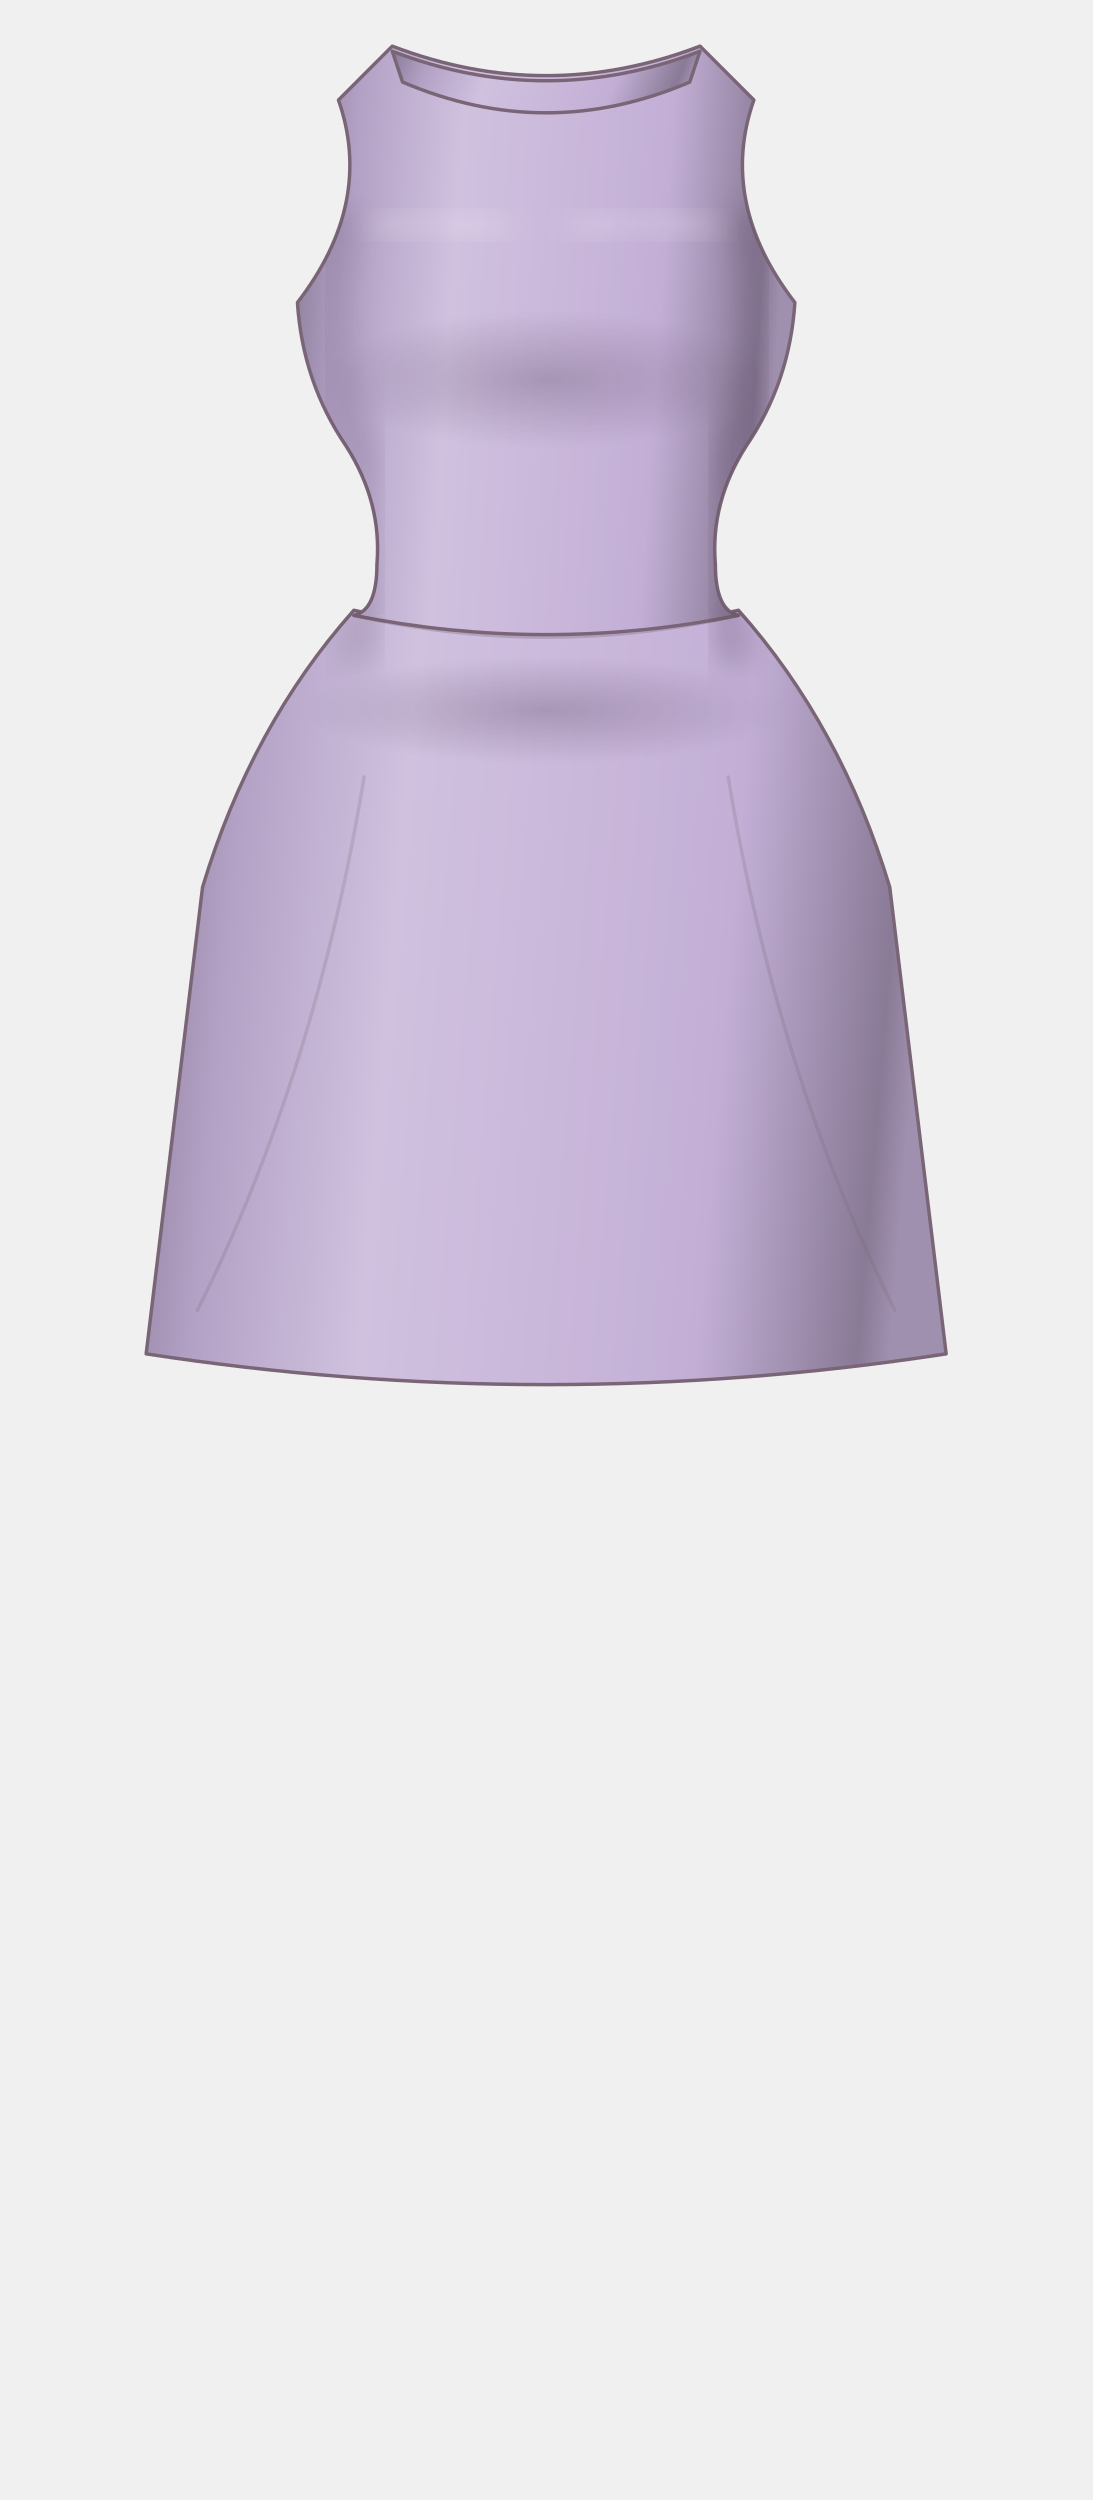
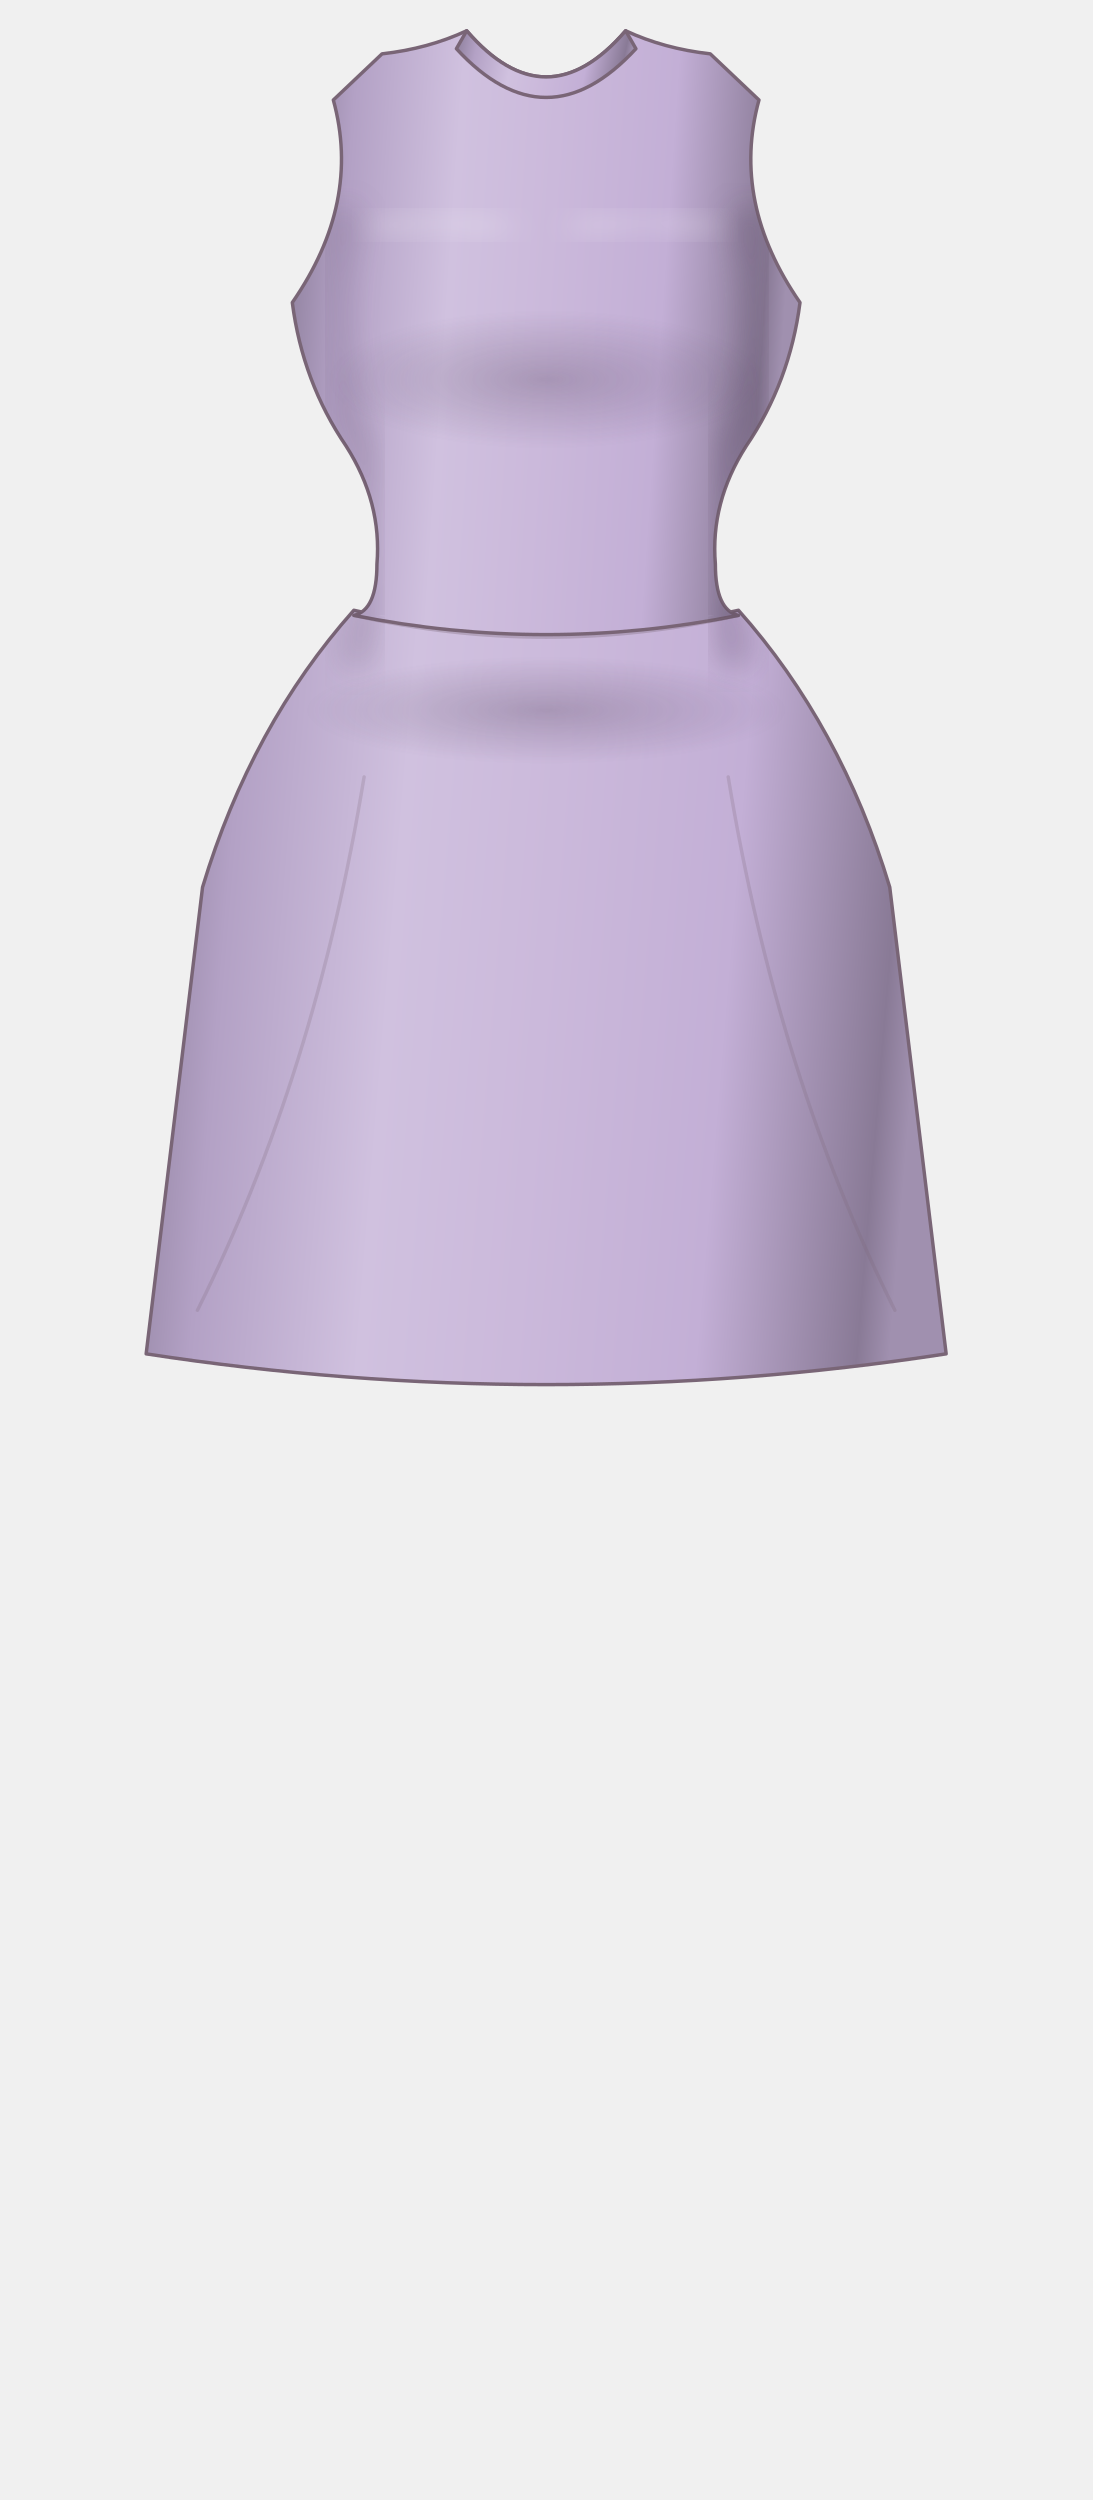
<svg xmlns="http://www.w3.org/2000/svg" width="426" height="975" viewBox="147 266 426 975" fill="none">
  <defs>
-     <linearGradient id="mwggvcq-0" x1="0" y1="0" x2="1" y2=".08">
+     <linearGradient id="mr6vq6m-0" x1="0" y1="0" x2="1" y2=".08">
      <stop stop-color="#8a7c98" />
      <stop offset=".13" stop-color="#b3a1c5" />
      <stop offset=".34" stop-color="#d0c1df" />
      <stop offset=".53" stop-color="#cbb9db" />
      <stop offset=".76" stop-color="#c3afd6" />
      <stop offset=".96" stop-color="#897a96" />
      <stop offset="1" stop-color="#a090af" />
    </linearGradient>
  </defs>
  <g stroke="#796576" stroke-width="1.35" stroke-linecap="round" stroke-linejoin="round">
    <defs>
      <clipPath id="cloth-clip">
-         <path d="M285 504 Q360 521 435 504 Q475 549 494 612 L516 794 Q360 818 204 794 L226 612 Q245 549 285 504Z" fill="url(#mwggvcq-0)" />
-         <path d="M300 284 Q360 307 420 284 L441 305 Q427 345 457 384 Q455 415 438 440 Q424 462 426 486 Q426 504 435 506 Q360 521 285 506 Q294 504 294 486 Q296 462 282 440 Q265 415 263 384 Q293 345 279 305Z" fill="url(#mwggvcq-0)" />
-         <path d="M300 286 Q360 309 420 286 L416 298 Q360 322 304 298Z" fill="url(#mwggvcq-0)" />
+         <path d="M285 504 Q360 521 435 504 Q475 549 494 612 L516 794 Q360 818 204 794 L226 612 Q245 549 285 504Z" fill="url(#mr6vq6m-0)" />
+         <path d="M329 278 Q360 314 391 278 Q406 285 424 287 L443 305 Q432 345 459 384 Q455 415 438 440 Q424 462 426 486 Q426 504 435 506 Q360 521 285 506 Q294 504 294 486 Q296 462 282 440 Q265 415 261 384 Q288 345 277 305 L296 287 Q314 285 329 278Z" fill="url(#mr6vq6m-0)" />
+         <path d="M329 278 Q360 314 391 278 L395 285 Q360 323 325 285Z" fill="url(#mr6vq6m-0)" />
        <path d="M285 506 Q360 523 435 506" stroke="#796576" opacity="0.32" />
        <path d="M289 569 Q270 685 224 777 M431 569 Q450 685 496 777" stroke="#796576" opacity="0.23" />
      </clipPath>
      <linearGradient id="cloth-round">
        <stop stop-color="#302039" stop-opacity=".19" />
        <stop offset=".32" stop-color="#fff" stop-opacity=".22" />
        <stop offset=".6" stop-color="#fff" stop-opacity="0" />
        <stop offset="1" stop-color="#302039" stop-opacity=".18" />
      </linearGradient>
      <radialGradient id="cloth-contact">
        <stop stop-color="#392841" stop-opacity=".24" />
        <stop offset="1" stop-color="#392841" stop-opacity="0" />
      </radialGradient>
      <filter id="cloth-soft">
        <feGaussianBlur stdDeviation="6" />
      </filter>
    </defs>
-     <path d="M285 504 Q360 521 435 504 Q475 549 494 612 L516 794 Q360 818 204 794 L226 612 Q245 549 285 504Z" fill="url(#mwggvcq-0)" />
-     <path d="M300 284 Q360 307 420 284 L441 305 Q427 345 457 384 Q455 415 438 440 Q424 462 426 486 Q426 504 435 506 Q360 521 285 506 Q294 504 294 486 Q296 462 282 440 Q265 415 263 384 Q293 345 279 305Z" fill="url(#mwggvcq-0)" />
-     <path d="M300 286 Q360 309 420 286 L416 298 Q360 322 304 298Z" fill="url(#mwggvcq-0)" />
+     <path d="M285 504 Q360 521 435 504 Q475 549 494 612 L516 794 Q360 818 204 794 L226 612 Q245 549 285 504Z" fill="url(#mr6vq6m-0)" />
+     <path d="M329 278 Q360 314 391 278 Q406 285 424 287 L443 305 Q432 345 459 384 Q455 415 438 440 Q424 462 426 486 Q426 504 435 506 Q360 521 285 506 Q294 504 294 486 Q296 462 282 440 Q265 415 261 384 Q288 345 277 305 L296 287 Q314 285 329 278Z" fill="url(#mr6vq6m-0)" />
+     <path d="M329 278 Q360 314 391 278 L395 285 Q360 323 325 285Z" fill="url(#mr6vq6m-0)" />
    <path d="M285 506 Q360 523 435 506" stroke="#796576" opacity="0.32" />
    <path d="M289 569 Q270 685 224 777 M431 569 Q450 685 496 777" stroke="#796576" opacity="0.23" />
    <g data-material="cloth-volume" clip-path="url(#cloth-clip)">
      <path d="M281 353 Q269 397 286 437 Q304 469 286 520" fill="none" stroke="#392841" stroke-width="14" opacity=".15" filter="url(#cloth-soft)" />
      <path d="M440 354 Q452 397 434 437 Q417 474 433 519" fill="none" stroke="#392841" stroke-width="16" opacity=".22" filter="url(#cloth-soft)" />
      <path d="M297 357 Q315 340 341 359 M376 356 Q400 340 422 358" fill="none" stroke="#fff" stroke-width="14" opacity=".2" filter="url(#cloth-soft)" />
      <ellipse cx="360" cy="414" rx="85" ry="27" fill="url(#cloth-contact)" stroke="none" />
      <ellipse cx="360" cy="543" rx="94" ry="21" fill="url(#cloth-contact)" stroke="none" />
    </g>
  </g>
</svg>
